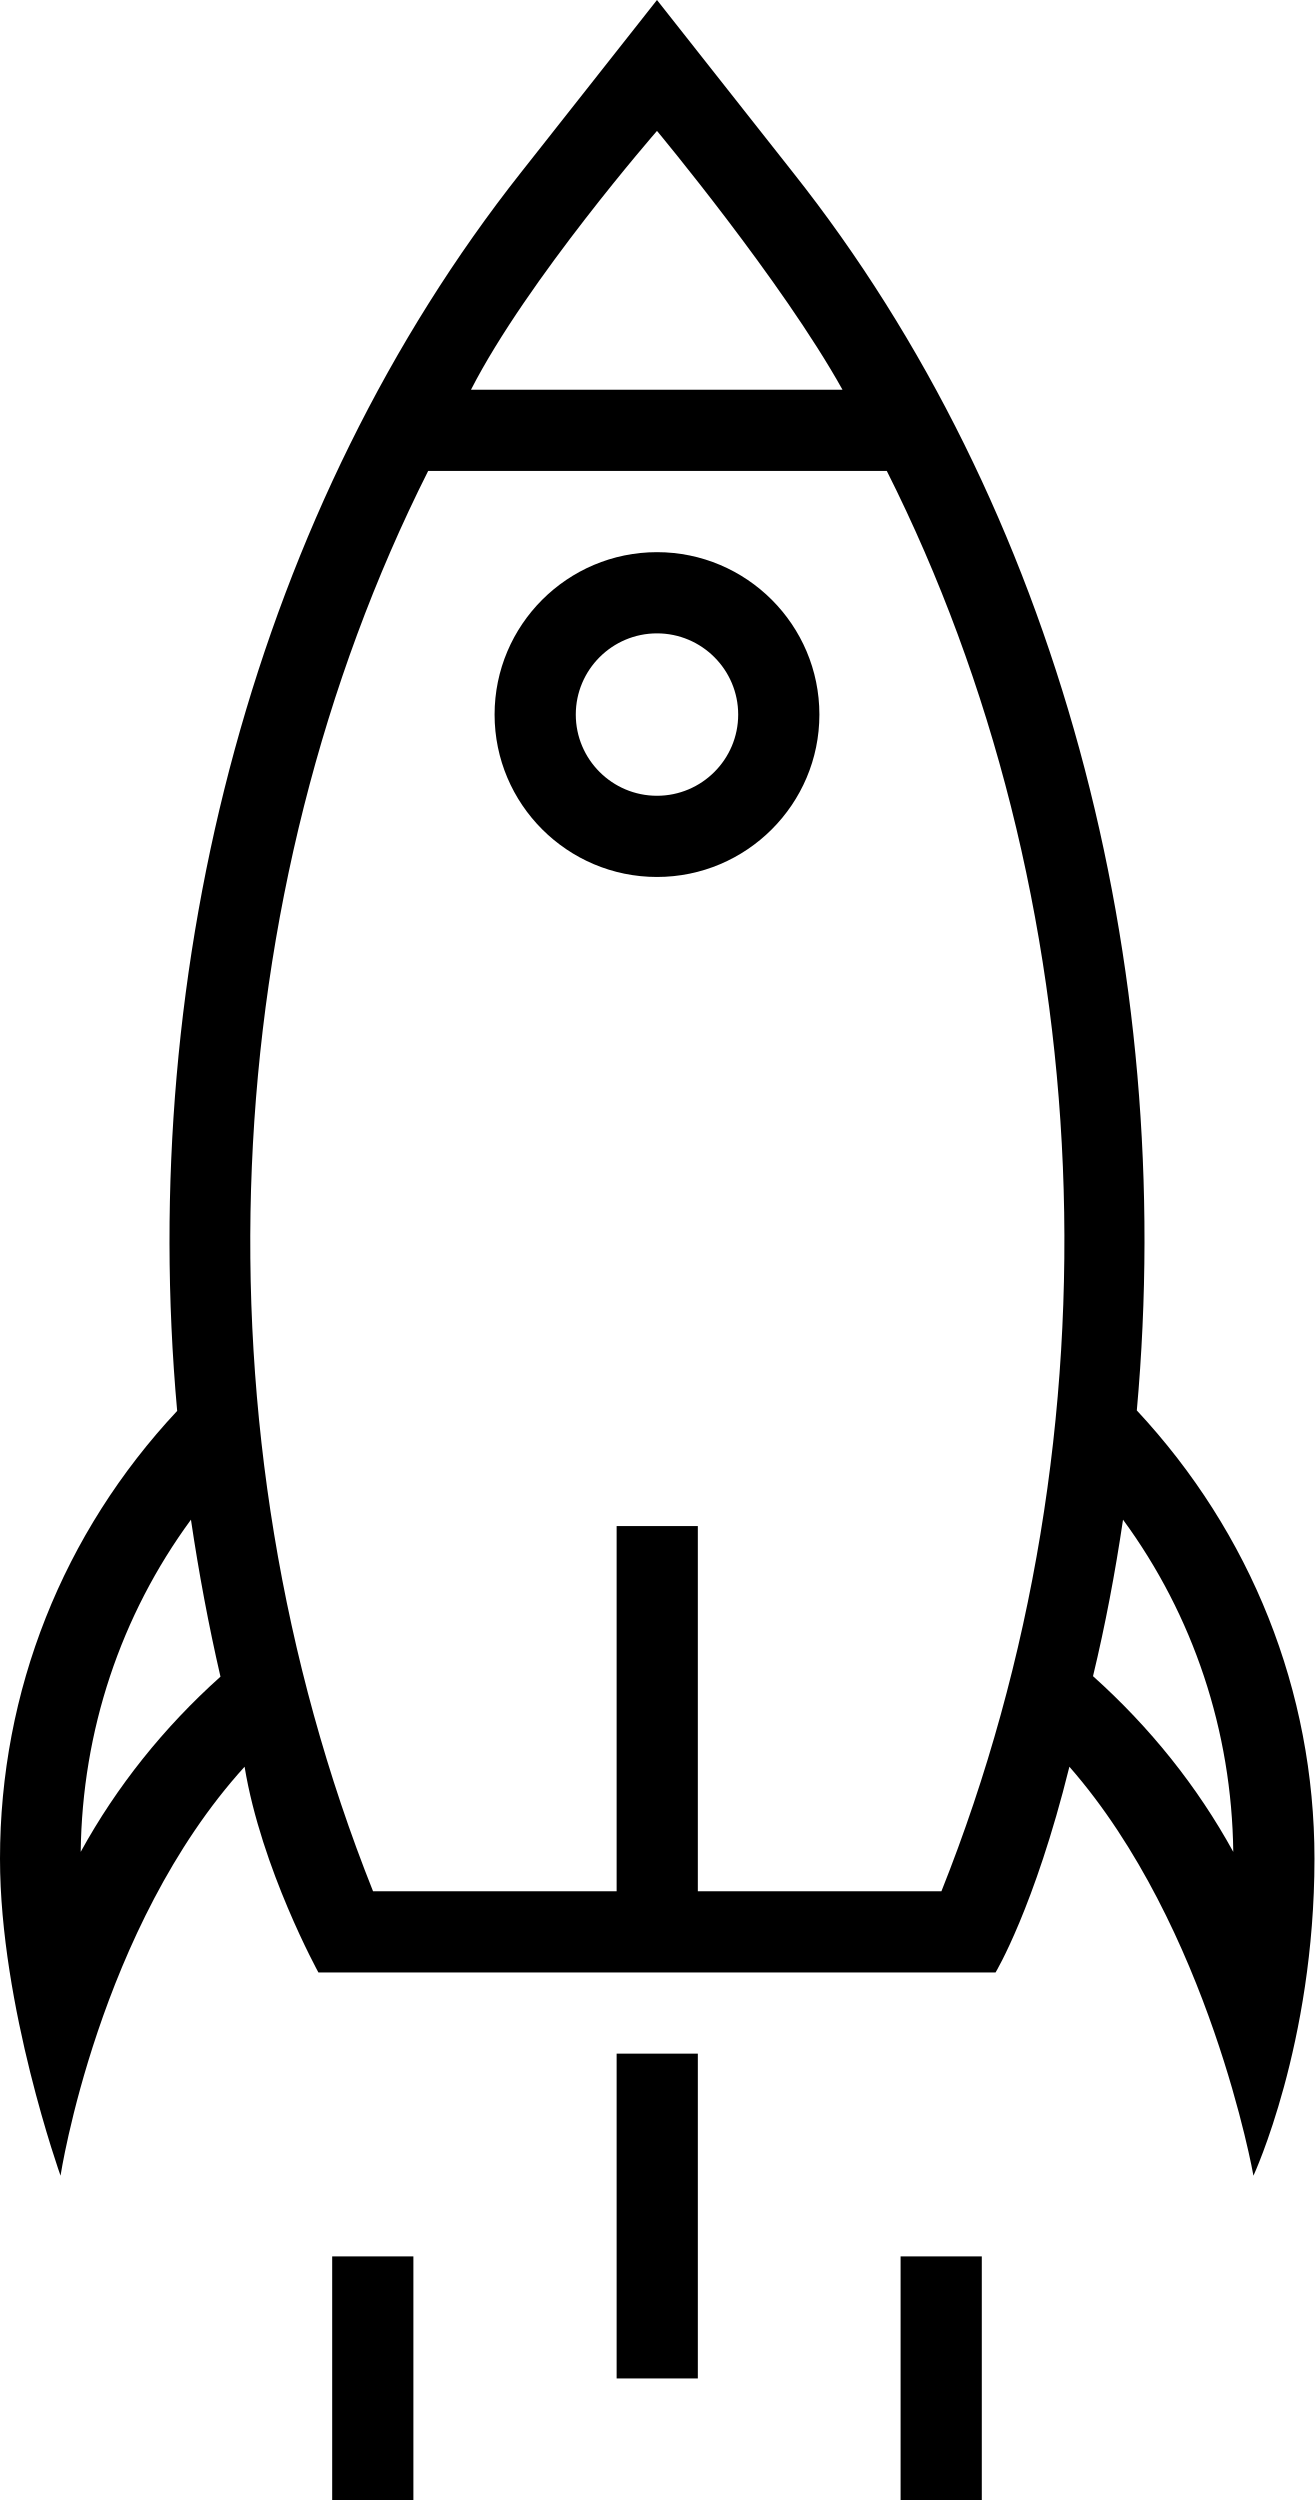
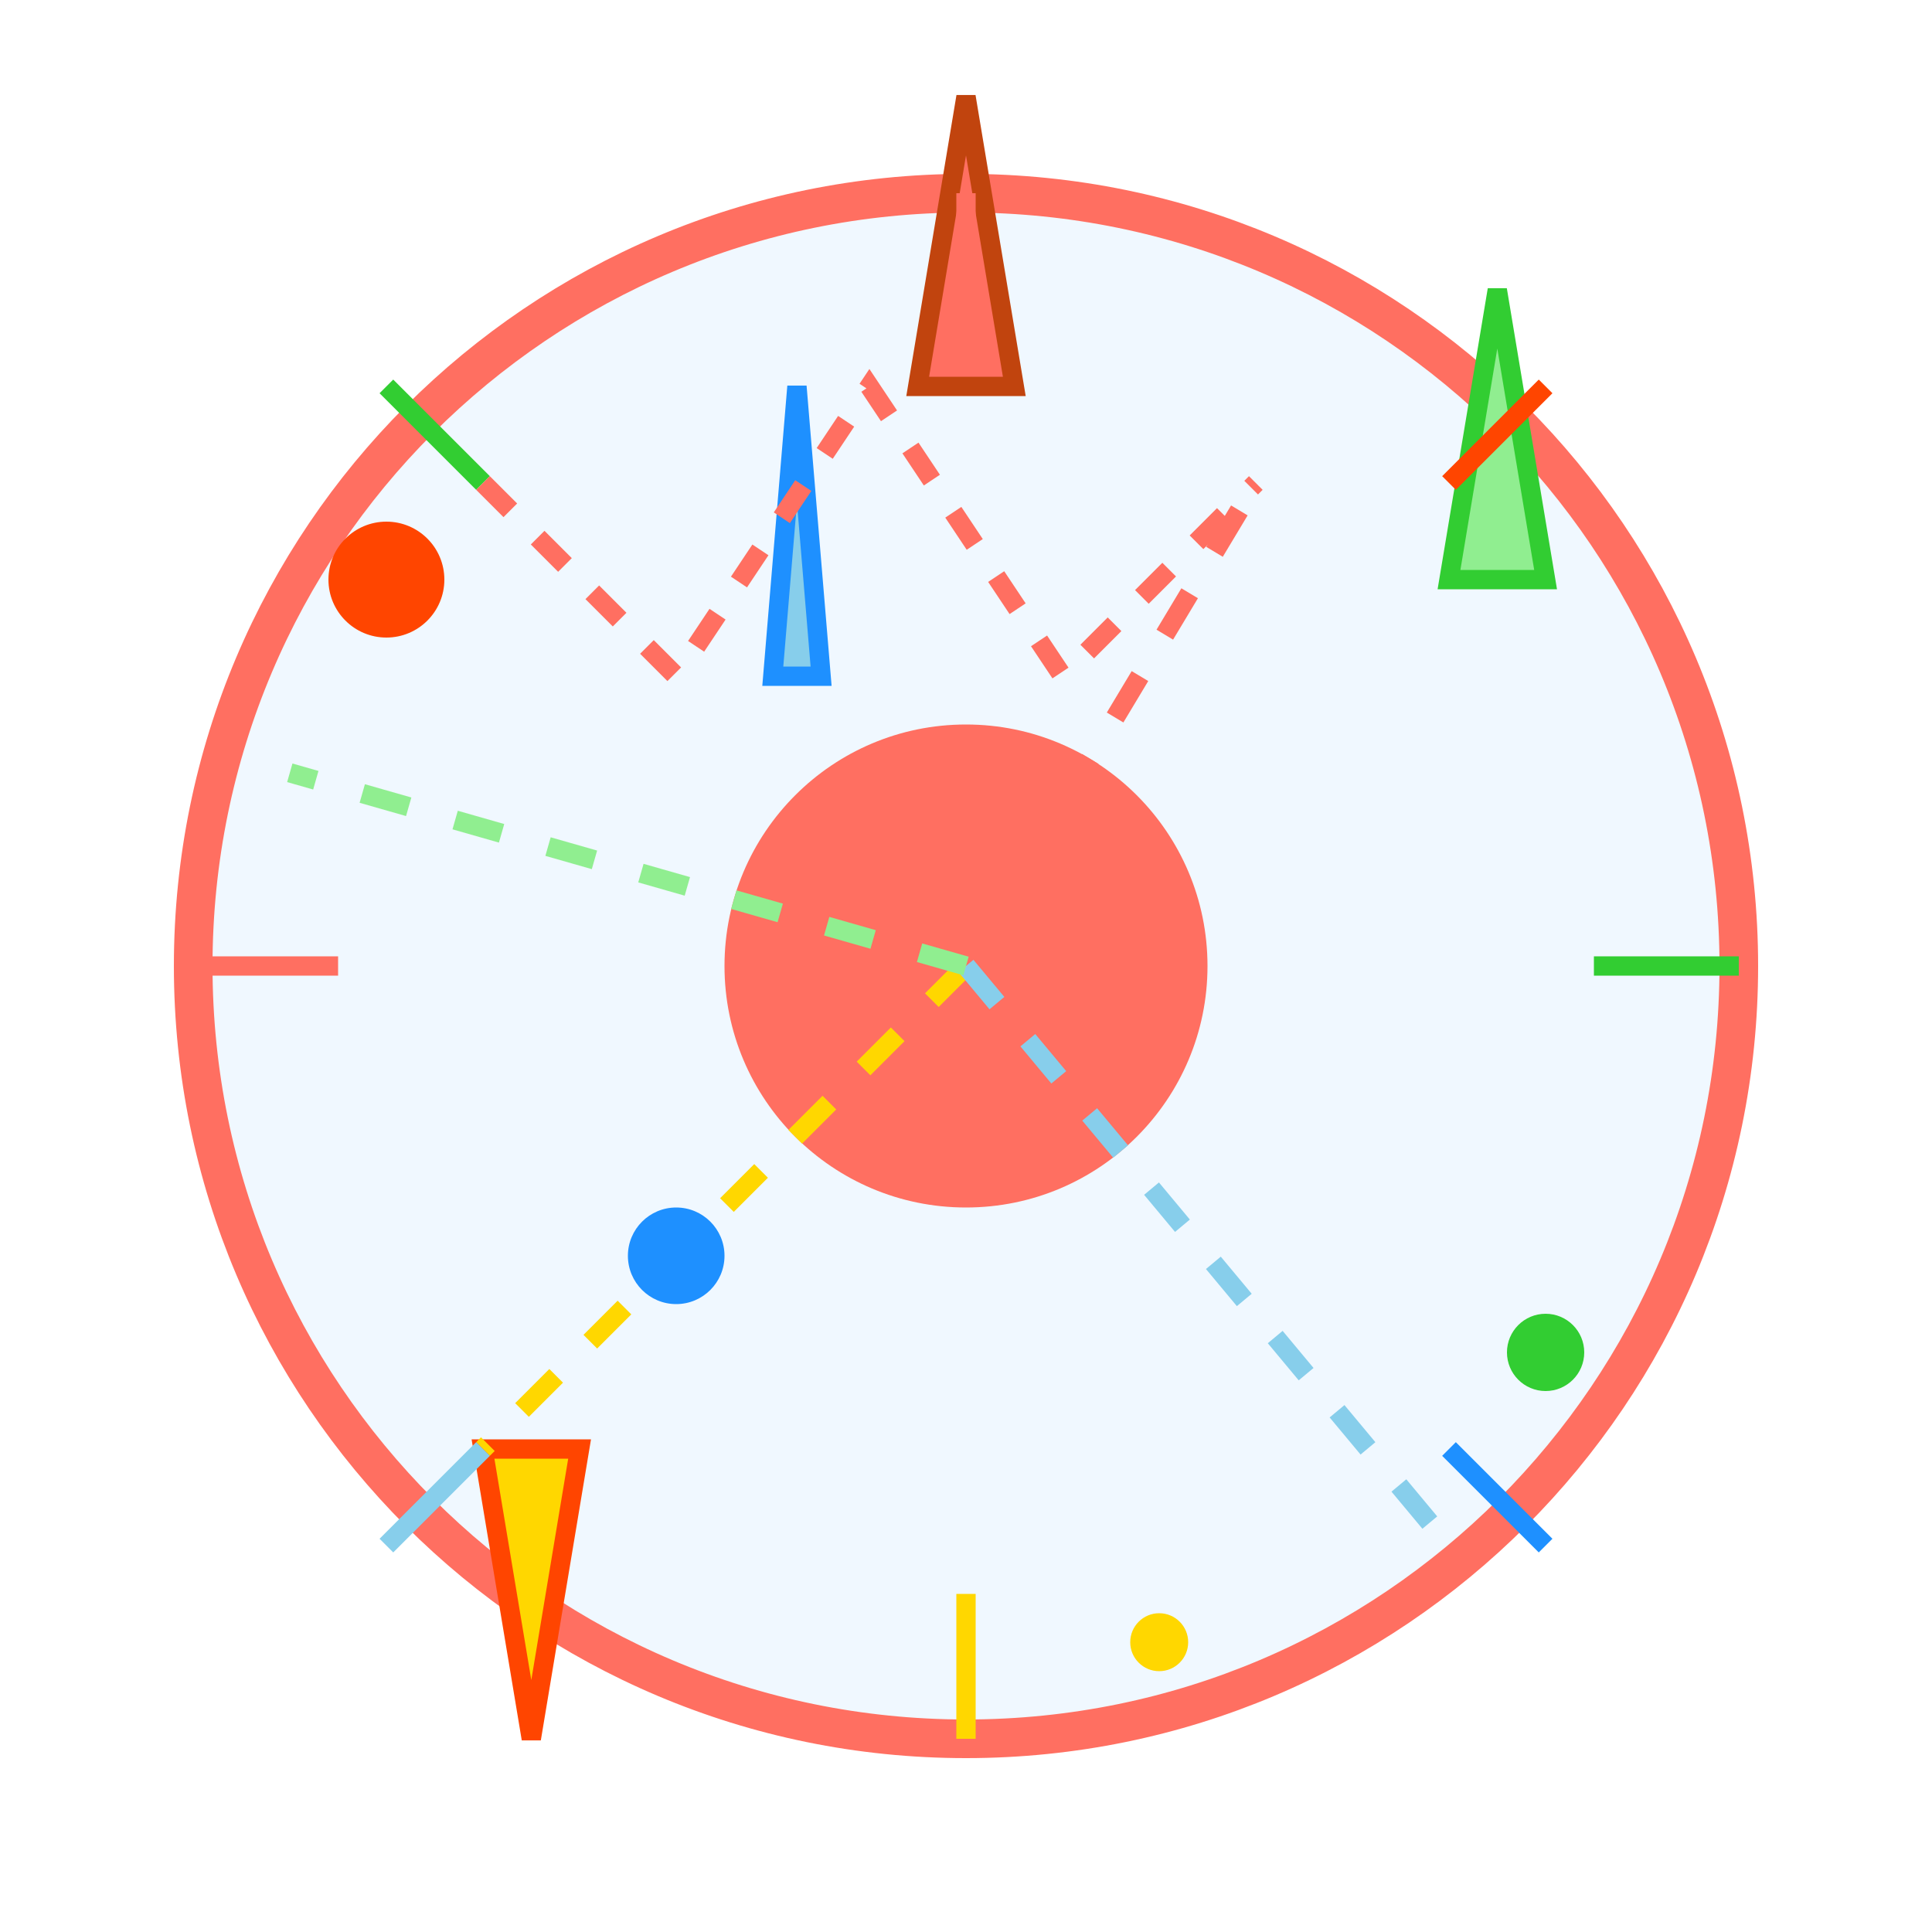
- <svg xmlns="http://www.w3.org/2000/svg" version="1.1" id="Layer_1" x="0px" y="0px" viewBox="0 0 267.1 508" style="enable-background:new 0 0 267.1 508;" xml:space="preserve">
-   <g>
-     <path d="M231,286.6c8.2-90.9-16-183.6-69.9-251.6L133.5,0l-27.6,35C52.1,103.1,27.8,195.8,36,286.7c-23.2,24.8-36,56.9-36,91   c0,30,12.3,64.4,12.3,64.4S20,391.7,49.7,359c3.4,20.7,15,41.8,15,41.8h137.6c0,0,7.9-13.1,15-41.8c28.5,32.6,37.4,83.1,37.4,83.1   s12.4-26.7,12.4-64.4C267.1,343.6,254.2,311.5,231,286.6z M16.4,376.3c0.3-24.6,8.1-48,22.4-67.5c1.6,10.8,3.6,21.5,6,31.9   C33.3,351,23.7,363,16.4,376.3z M133.5,26.6c0,0,25.4,30.5,37.7,52.6H95.7C107.1,56.9,133.5,26.6,133.5,26.6z M191.3,384.3h-49.5   v-74.2h-16.5v74.2H75.8C38.4,290.5,43.8,181.6,87,95.7h93.2C223.4,181.6,228.7,290.5,191.3,384.3z M222.1,340.6   c2.5-10.4,4.5-21,6.1-31.8c14.3,19.5,22.1,42.9,22.4,67.5C243.3,363,233.7,351,222.1,340.6z" />
-     <path d="M133.5,112.2c-18.2,0-33,14.8-33,33s14.8,33,33,33s33-14.8,33-33S151.7,112.2,133.5,112.2z M133.5,161.7   c-9.1,0-16.5-7.4-16.5-16.5s7.4-16.5,16.5-16.5s16.5,7.4,16.5,16.5S142.6,161.7,133.5,161.7z" />
-     <rect x="125.3" y="417.3" width="16.5" height="66" />
-     <rect x="183" y="458.5" width="16.5" height="49.5" />
-     <rect x="67.5" y="458.5" width="16.5" height="49.5" />
-   </g>
+ <svg xmlns="http://www.w3.org/2000/svg" width="200" height="200" viewBox="0 0 200 200">
+   <circle cx="100" cy="100" r="80" fill="#F0F8FF" stroke="#FF6F61" stroke-width="4" />
+   <circle cx="100" cy="100" r="25" fill="#FF6F61" />
+   <polygon points="95,40 105,40 100,10" fill="#FF6F61" stroke="#C1440E" stroke-width="2" />
+   <polygon points="50,150 60,150 55,180" fill="#FFD700" stroke="#FF4500" stroke-width="2" />
+   <polygon points="150,60 160,60 155,30" fill="#90EE90" stroke="#32CD32" stroke-width="2" />
+   <polygon points="80,70 85,70 82.5,40" fill="#87CEEB" stroke="#1E90FF" stroke-width="2" />
+   <line x1="100" y1="100" x2="130" y2="50" stroke="#FF6F61" stroke-dasharray="5,5" stroke-width="2" />
+   <line x1="100" y1="100" x2="50" y2="150" stroke="#FFD700" stroke-dasharray="5,5" stroke-width="2" />
+   <line x1="100" y1="100" x2="150" y2="160" stroke="#87CEEB" stroke-dasharray="5,5" stroke-width="2" />
+   <line x1="100" y1="100" x2="30" y2="80" stroke="#90EE90" stroke-dasharray="5,5" stroke-width="2" />
+   <circle cx="40" cy="60" r="6" fill="#FF4500" />
+   <circle cx="160" cy="140" r="4" fill="#32CD32" />
+   <circle cx="70" cy="130" r="5" fill="#1E90FF" />
+   <circle cx="120" cy="170" r="3" fill="#FFD700" />
+   <line x1="100" y1="20" x2="100" y2="35" stroke="#FF6F61" stroke-width="2" />
+   <line x1="160" y1="40" x2="150" y2="50" stroke="#FF4500" stroke-width="2" />
+   <line x1="180" y1="100" x2="165" y2="100" stroke="#32CD32" stroke-width="2" />
+   <line x1="160" y1="160" x2="150" y2="150" stroke="#1E90FF" stroke-width="2" />
+   <line x1="100" y1="180" x2="100" y2="165" stroke="#FFD700" stroke-width="2" />
+   <line x1="40" y1="160" x2="50" y2="150" stroke="#87CEEB" stroke-width="2" />
+   <line x1="20" y1="100" x2="35" y2="100" stroke="#FF6F61" stroke-width="2" />
+   <line x1="40" y1="40" x2="50" y2="50" stroke="#32CD32" stroke-width="2" />
+   <polyline points="50,50 70,70 90,40 110,70 130,50" fill="none" stroke="#FF6F61" stroke-width="2" stroke-dasharray="4,4" />
</svg>
